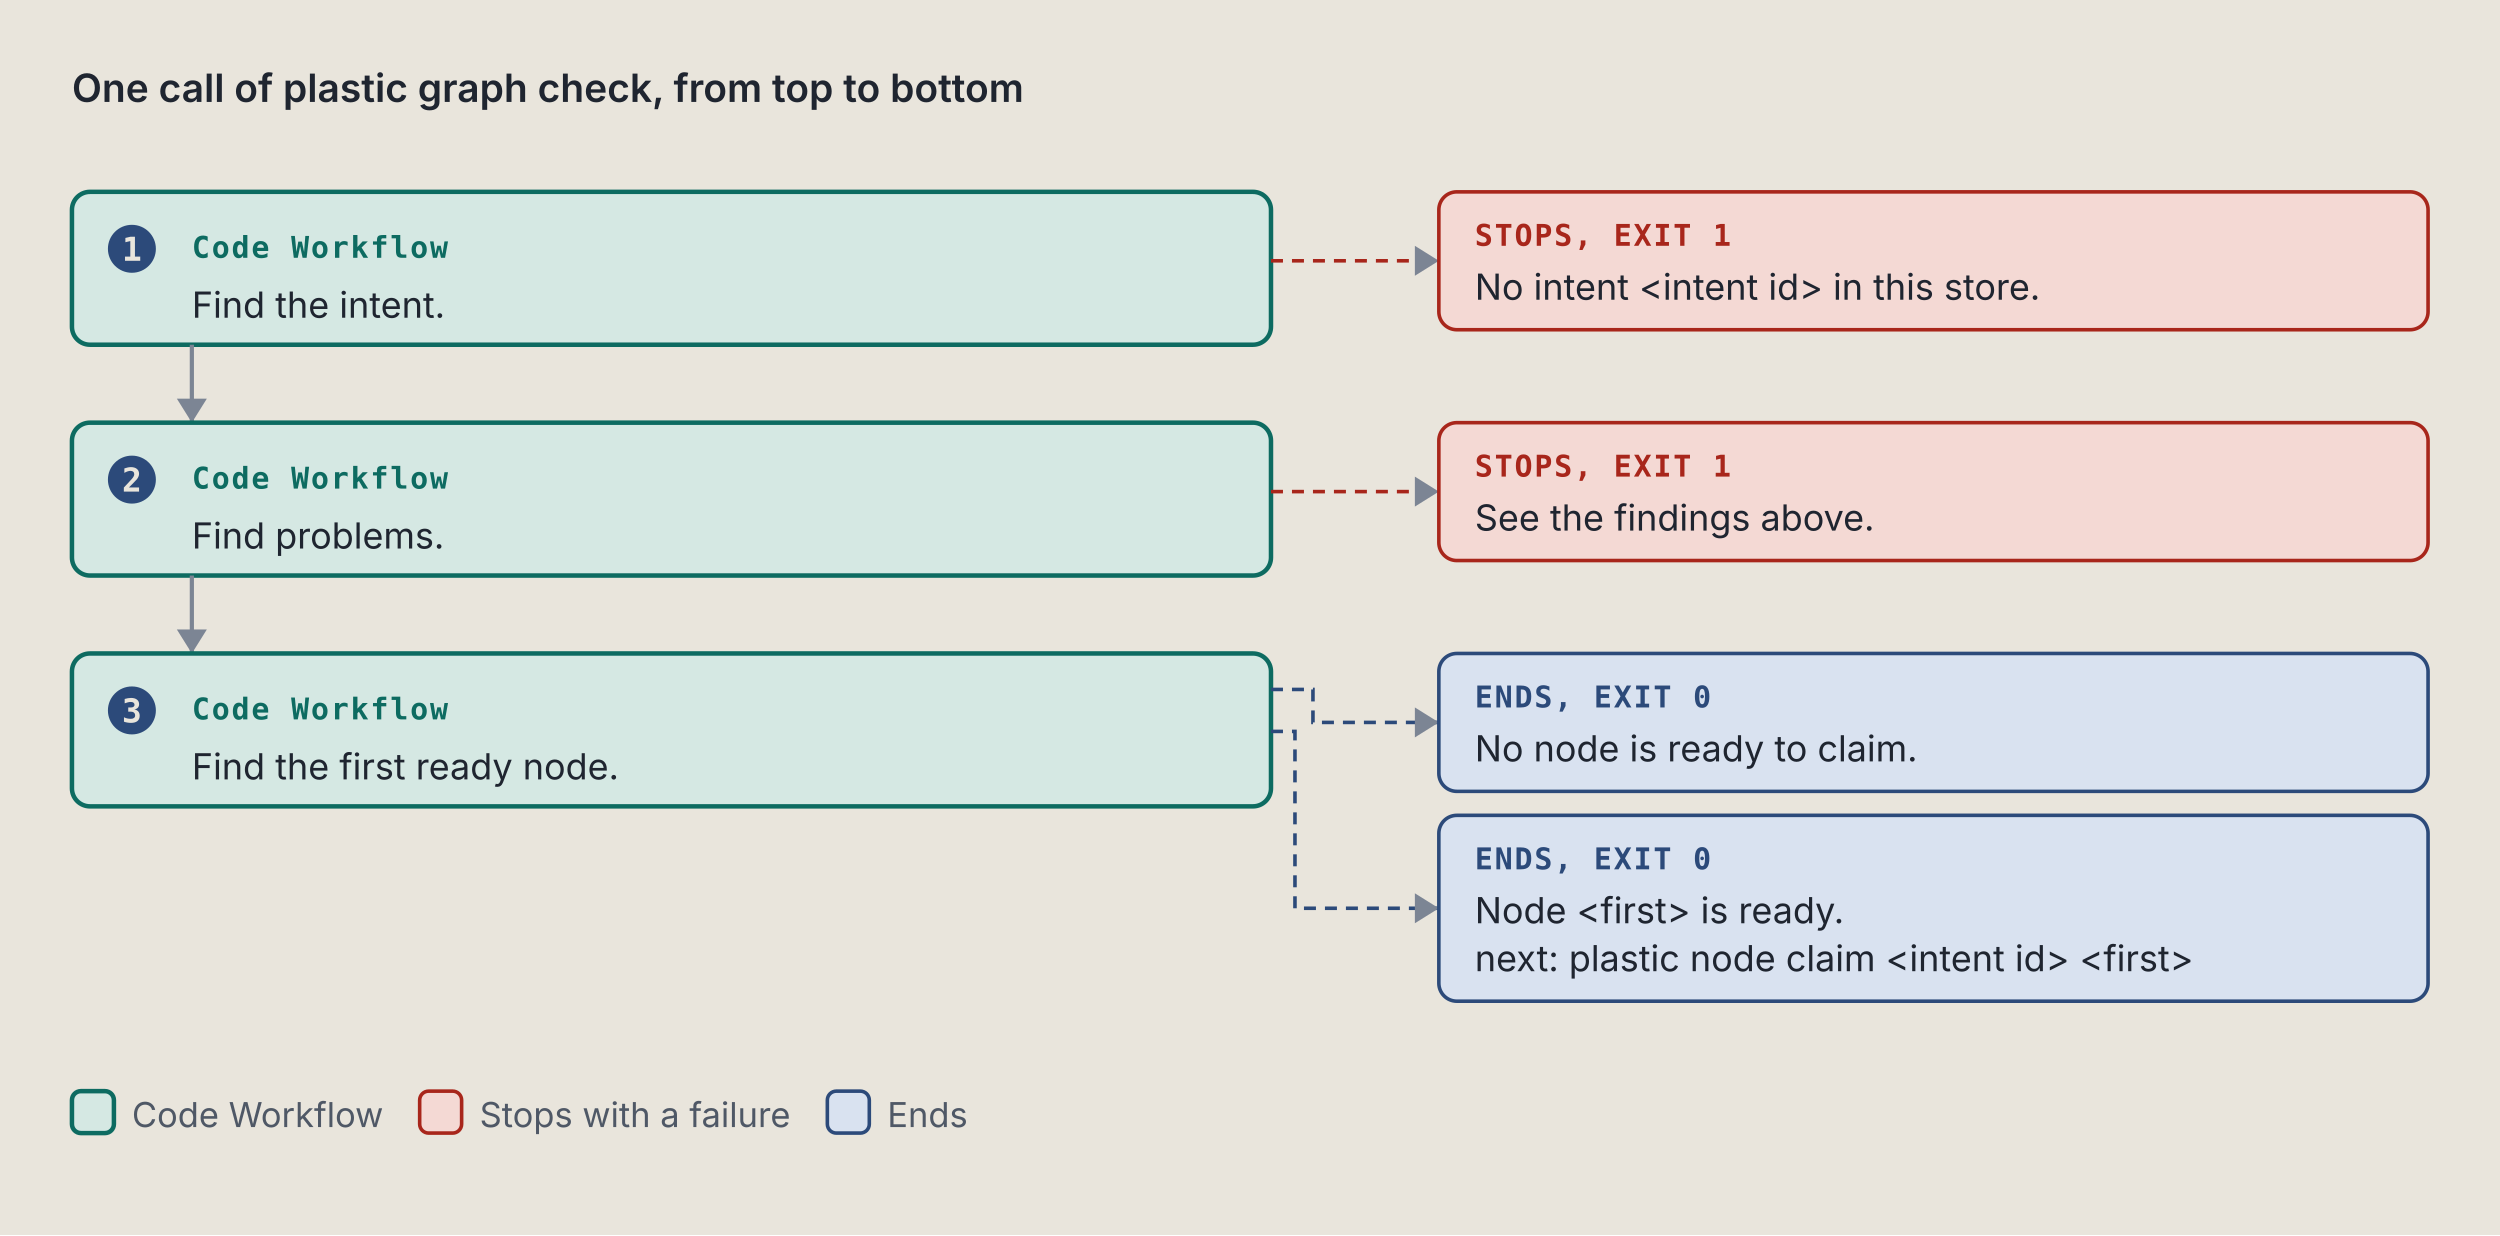
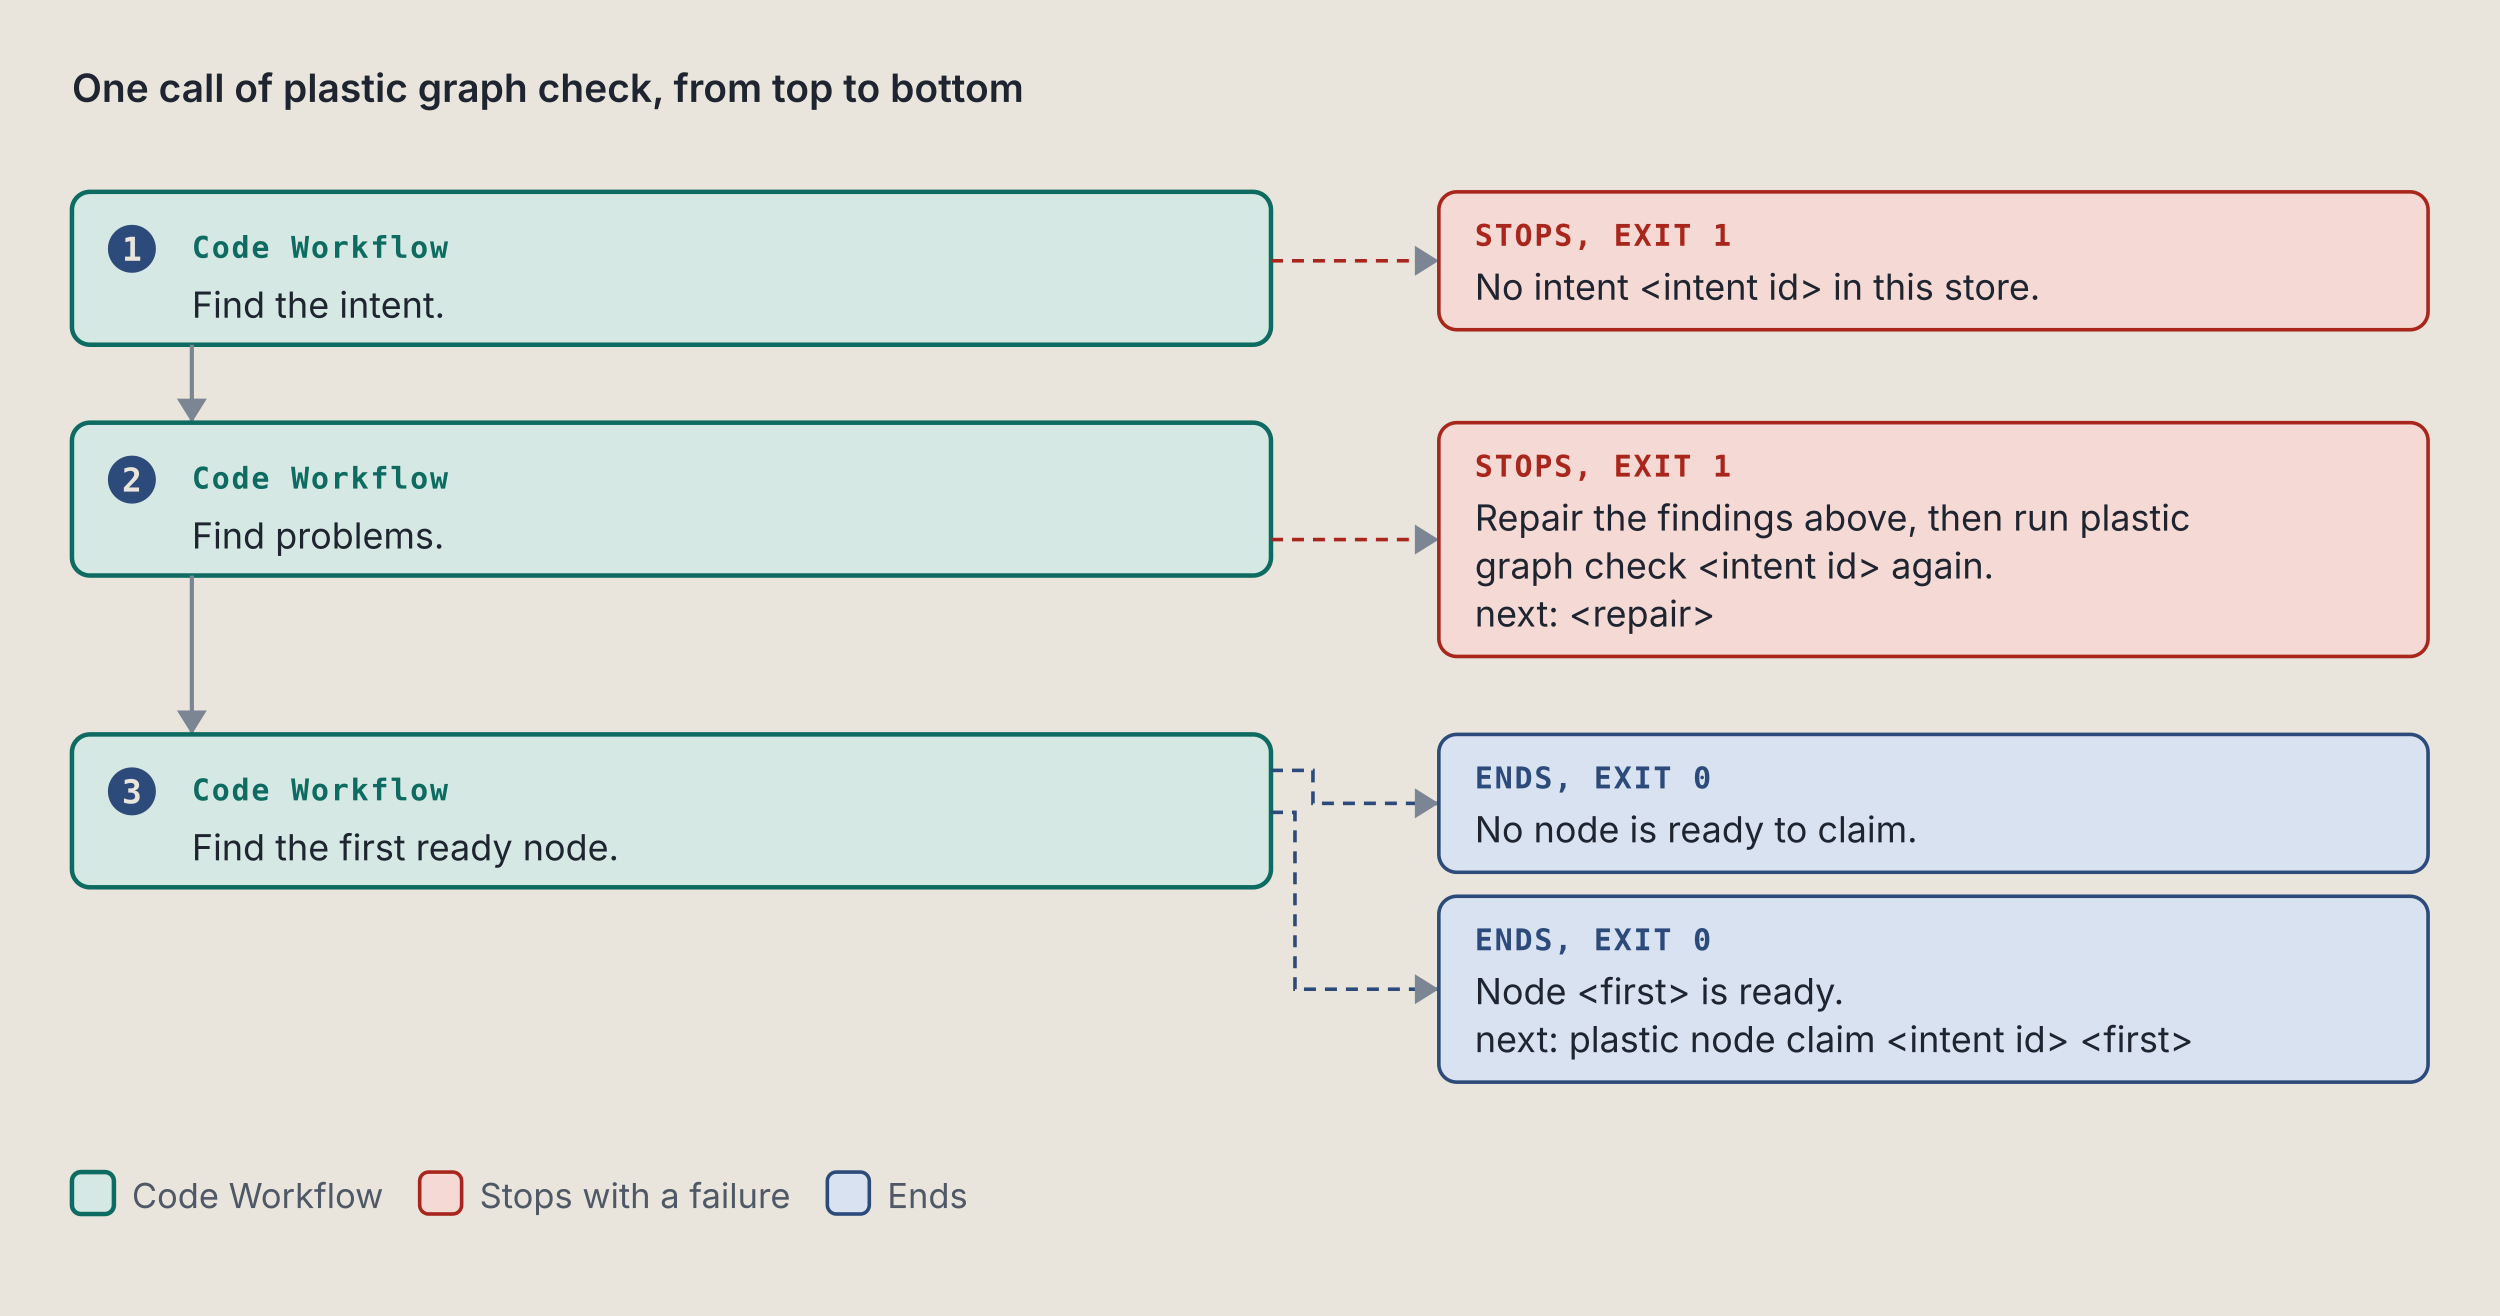
- <svg xmlns="http://www.w3.org/2000/svg" viewBox="0 0 834 412" width="834" height="412" role="img" xml:space="preserve">
+ <svg xmlns="http://www.w3.org/2000/svg" viewBox="0 0 834 439" width="834" height="439" role="img" xml:space="preserve">
  <style>.ground { fill: #e9e5dc; }
.card { fill: #f4f1ea; stroke: #7c8594; stroke-width: 1; }
.lane-code { fill: #d5e8e3; stroke: #0d6b61; stroke-width: 1.5; }
.lane-agent { fill: #f1e2c7; stroke: #9a5508; stroke-width: 1.5; }
.stop-refusal { fill: #e4dcf5; stroke: #5b35b0; stroke-width: 1.2; }
.stop-failure { fill: #f4d9d4; stroke: #a8261b; stroke-width: 1.2; }
.end { fill: #d9e2f0; stroke: #2c4a7a; stroke-width: 1.2; }
.stop-end { fill: #d9e2f0; stroke: #2c4a7a; stroke-width: 1.2; }
.stop-handoff { fill: #f1e2c7; stroke: #9a5508; stroke-width: 1.2; stroke-dasharray: 5 3; }
.wire-handoff { fill: none; stroke: #9a5508; stroke-width: 1.2; stroke-dasharray: 4 3; }
.wire-end { fill: none; stroke: #2c4a7a; stroke-width: 1.2; stroke-dasharray: 4 3; }
.tag-handoff { fill: #9a5508; }
.k { fill: #4f5866; font: 11.5px "IBM Plex Sans", system-ui, -apple-system, "Segoe UI", sans-serif; }
.way { fill: #1f2530; font: italic 12.5px "IBM Plex Sans", system-ui, -apple-system, "Segoe UI", sans-serif; }
.wire { fill: none; stroke: #7c8594; stroke-width: 1.4; }
.wire-read { fill: none; stroke: #7c8594; stroke-width: 1.4; stroke-dasharray: 5 3; }
.wire-refusal { fill: none; stroke: #5b35b0; stroke-width: 1.2; stroke-dasharray: 4 3; }
.wire-failure { fill: none; stroke: #a8261b; stroke-width: 1.2; stroke-dasharray: 4 3; }
.head { fill: #7c8594; }
.t { fill: #1f2530; font: 12px "IBM Plex Sans", system-ui, -apple-system, "Segoe UI", sans-serif; }
.tb { fill: #1f2530; font: 600 13px "IBM Plex Sans", system-ui, -apple-system, "Segoe UI", sans-serif; }
.tm { fill: #1f2530; font: 11.5px "IBM Plex Mono", ui-monospace, Menlo, Consolas, monospace; }
.tag { font: 600 10px "IBM Plex Mono", ui-monospace, Menlo, Consolas, monospace; letter-spacing: .06em; }
.tag-code { fill: #0d6b61; } .tag-agent { fill: #9a5508; } .tag-refusal { fill: #5b35b0; }
.tag-failure { fill: #a8261b; } .tag-end { fill: #2c4a7a; } .tag-muted { fill: #4f5866; }
.tm.tag-muted { font-size: 10.5px; }
.db { fill: #d9e2f0; stroke: #2c4a7a; stroke-width: 1.2; }
.codebox { fill: #f4f1ea; stroke: #7c8594; stroke-width: 1; }
.cx { fill: #1f2530; font: 12px "IBM Plex Mono", ui-monospace, Menlo, Consolas, monospace; white-space: pre; }
.cx-n { fill: #4f5866; font: 11px "IBM Plex Mono", ui-monospace, Menlo, Consolas, monospace; }
.cx-k { fill: #5b35b0; } .cx-s { fill: #9a5508; } .cx-y { fill: #0d6b61; }
.cx-w { fill: #2c4a7a; font-weight: 600; } .cx-t { fill: #a8261b; } .cx-c { fill: #4f5866; font-style: italic; }
.badge { fill: #2c4a7a; } .badge-t { fill: #e9e5dc; font: 600 11px "IBM Plex Mono", ui-monospace, Menlo, Consolas, monospace; }
.bracket { fill: none; stroke: #2c4a7a; stroke-width: 1.4; }
.term { fill: #16191e; stroke: #7c8594; stroke-width: 1; }
.term-t { fill: #e6e2d8; font: 12px "IBM Plex Mono", ui-monospace, Menlo, Consolas, monospace; }
.term-p { fill: #8fd18f; font: 12px "IBM Plex Mono", ui-monospace, Menlo, Consolas, monospace; }
.term-m { fill: #a3abb6; font: 12px "IBM Plex Mono", ui-monospace, Menlo, Consolas, monospace; }
.big { font: 700 36px "IBM Plex Mono", ui-monospace, Menlo, Consolas, monospace; }

@media (prefers-color-scheme: dark) {
.ground { fill: #171a1f; }
.card { fill: #20242b; stroke: #8a93a2; stroke-width: 1; }
.lane-code { fill: #173a36; stroke: #5cc4b4; stroke-width: 1.5; }
.lane-agent { fill: #3d2e17; stroke: #e5a95a; stroke-width: 1.5; }
.stop-refusal { fill: #2d2445; stroke: #b59cf2; stroke-width: 1.2; }
.stop-failure { fill: #45211e; stroke: #f2958a; stroke-width: 1.2; }
.end { fill: #1f2c42; stroke: #97b6e8; stroke-width: 1.2; }
.stop-end { fill: #1f2c42; stroke: #97b6e8; stroke-width: 1.2; }
.stop-handoff { fill: #3d2e17; stroke: #e5a95a; stroke-width: 1.2; stroke-dasharray: 5 3; }
.wire-handoff { fill: none; stroke: #e5a95a; stroke-width: 1.2; stroke-dasharray: 4 3; }
.wire-end { fill: none; stroke: #97b6e8; stroke-width: 1.2; stroke-dasharray: 4 3; }
.tag-handoff { fill: #e5a95a; }
.k { fill: #b3b9c3; font: 11.5px "IBM Plex Sans", system-ui, -apple-system, "Segoe UI", sans-serif; }
.way { fill: #e8e4da; font: italic 12.5px "IBM Plex Sans", system-ui, -apple-system, "Segoe UI", sans-serif; }
.wire { fill: none; stroke: #8a93a2; stroke-width: 1.4; }
.wire-read { fill: none; stroke: #8a93a2; stroke-width: 1.4; stroke-dasharray: 5 3; }
.wire-refusal { fill: none; stroke: #b59cf2; stroke-width: 1.2; stroke-dasharray: 4 3; }
.wire-failure { fill: none; stroke: #f2958a; stroke-width: 1.2; stroke-dasharray: 4 3; }
.head { fill: #8a93a2; }
.t { fill: #e8e4da; font: 12px "IBM Plex Sans", system-ui, -apple-system, "Segoe UI", sans-serif; }
.tb { fill: #e8e4da; font: 600 13px "IBM Plex Sans", system-ui, -apple-system, "Segoe UI", sans-serif; }
.tm { fill: #e8e4da; font: 11.5px "IBM Plex Mono", ui-monospace, Menlo, Consolas, monospace; }
.tag { font: 600 10px "IBM Plex Mono", ui-monospace, Menlo, Consolas, monospace; letter-spacing: .06em; }
.tag-code { fill: #5cc4b4; } .tag-agent { fill: #e5a95a; } .tag-refusal { fill: #b59cf2; }
.tag-failure { fill: #f2958a; } .tag-end { fill: #97b6e8; } .tag-muted { fill: #b3b9c3; }
.tm.tag-muted { font-size: 10.5px; }
.db { fill: #1f2c42; stroke: #97b6e8; stroke-width: 1.2; }
.codebox { fill: #20242b; stroke: #8a93a2; stroke-width: 1; }
.cx { fill: #e8e4da; font: 12px "IBM Plex Mono", ui-monospace, Menlo, Consolas, monospace; white-space: pre; }
.cx-n { fill: #b3b9c3; font: 11px "IBM Plex Mono", ui-monospace, Menlo, Consolas, monospace; }
.cx-k { fill: #b59cf2; } .cx-s { fill: #e5a95a; } .cx-y { fill: #5cc4b4; }
.cx-w { fill: #97b6e8; font-weight: 600; } .cx-t { fill: #f2958a; } .cx-c { fill: #b3b9c3; font-style: italic; }
.badge { fill: #97b6e8; } .badge-t { fill: #171a1f; font: 600 11px "IBM Plex Mono", ui-monospace, Menlo, Consolas, monospace; }
.bracket { fill: none; stroke: #97b6e8; stroke-width: 1.4; }
.term { fill: #16191e; stroke: #8a93a2; stroke-width: 1; }
.term-t { fill: #e6e2d8; font: 12px "IBM Plex Mono", ui-monospace, Menlo, Consolas, monospace; }
.term-p { fill: #8fd18f; font: 12px "IBM Plex Mono", ui-monospace, Menlo, Consolas, monospace; }
.term-m { fill: #a3abb6; font: 12px "IBM Plex Mono", ui-monospace, Menlo, Consolas, monospace; }
.big { font: 700 36px "IBM Plex Mono", ui-monospace, Menlo, Consolas, monospace; }
}</style>
  <rect width="100%" height="100%" class="ground" />
  <text x="24" y="34" class="tb" text-anchor="start">One call of plastic graph check, from top to bottom</text>
  <rect x="24" y="64" width="400" height="51" rx="6" class="lane-code" />
  <circle cx="44" cy="83" r="8" class="badge" />
  <text x="44" y="87" class="badge-t" text-anchor="middle">1</text>
  <text x="64" y="86" class="tag tag-code" text-anchor="start">Code Workflow</text>
  <text x="64" y="106" class="t" text-anchor="start">Find the intent.</text>
  <path d="M 424 87 L 480 87" class="wire-failure" />
  <path d="M 472 82 L 480 87 L 472 92 Z" class="head" />
  <rect x="480" y="64" width="330" height="46" rx="6" class="stop-failure" />
  <text x="492" y="82" class="tag tag-failure" text-anchor="start">STOPS, EXIT 1</text>
  <text x="492" y="100" class="t" text-anchor="start">No intent &lt;intent id&gt; in this store.</text>
  <path d="M 64 115 L 64 141" class="wire" />
  <path d="M 59 133 L 64 141 L 69 133 Z" class="head" />
  <rect x="24" y="141" width="400" height="51" rx="6" class="lane-code" />
  <circle cx="44" cy="160" r="8" class="badge" />
  <text x="44" y="164" class="badge-t" text-anchor="middle">2</text>
  <text x="64" y="163" class="tag tag-code" text-anchor="start">Code Workflow</text>
  <text x="64" y="183" class="t" text-anchor="start">Find problems.</text>
-   <path d="M 424 164 L 480 164" class="wire-failure" />
-   <path d="M 472 159 L 480 164 L 472 169 Z" class="head" />
-   <rect x="480" y="141" width="330" height="46" rx="6" class="stop-failure" />
+   <path d="M 424 180 L 480 180" class="wire-failure" />
+   <path d="M 472 175 L 480 180 L 472 185 Z" class="head" />
+   <rect x="480" y="141" width="330" height="78" rx="6" class="stop-failure" />
  <text x="492" y="159" class="tag tag-failure" text-anchor="start">STOPS, EXIT 1</text>
-   <text x="492" y="177" class="t" text-anchor="start">See the findings above.</text>
-   <path d="M 64 192 L 64 218" class="wire" />
-   <path d="M 59 210 L 64 218 L 69 210 Z" class="head" />
-   <rect x="24" y="218" width="400" height="51" rx="6" class="lane-code" />
-   <circle cx="44" cy="237" r="8" class="badge" />
-   <text x="44" y="241" class="badge-t" text-anchor="middle">3</text>
-   <text x="64" y="240" class="tag tag-code" text-anchor="start">Code Workflow</text>
-   <text x="64" y="260" class="t" text-anchor="start">Find the first ready node.</text>
-   <path d="M 424 230 L 438 230 L 438 241 L 480 241" class="wire-end" />
-   <path d="M 472 236 L 480 241 L 472 246 Z" class="head" />
-   <rect x="480" y="218" width="330" height="46" rx="6" class="stop-end" />
-   <text x="492" y="236" class="tag tag-end" text-anchor="start">ENDS, EXIT 0</text>
-   <text x="492" y="254" class="t" text-anchor="start">No node is ready to claim.</text>
-   <path d="M 424 244 L 432 244 L 432 303 L 480 303" class="wire-end" />
-   <path d="M 472 298 L 480 303 L 472 308 Z" class="head" />
-   <rect x="480" y="272" width="330" height="62" rx="6" class="stop-end" />
-   <text x="492" y="290" class="tag tag-end" text-anchor="start">ENDS, EXIT 0</text>
-   <text x="492" y="308" class="t" text-anchor="start">Node &lt;first&gt; is ready.</text>
-   <text x="492" y="324" class="t" text-anchor="start">next: plastic node claim &lt;intent id&gt; &lt;first&gt;</text>
-   <rect x="24" y="364" width="14" height="14" rx="3" class="lane-code" />
-   <text x="44" y="376" class="k" text-anchor="start">Code Workflow</text>
-   <rect x="140" y="364" width="14" height="14" rx="3" class="stop-failure" />
-   <text x="160" y="376" class="k" text-anchor="start">Stops with a failure</text>
-   <rect x="276" y="364" width="14" height="14" rx="3" class="stop-end" />
-   <text x="296" y="376" class="k" text-anchor="start">Ends</text>
+   <text x="492" y="177" class="t" text-anchor="start">Repair the findings above, then run plastic</text>
+   <text x="492" y="193" class="t" text-anchor="start">graph check &lt;intent id&gt; again.</text>
+   <text x="492" y="209" class="t" text-anchor="start">next: &lt;repair&gt;</text>
+   <path d="M 64 192 L 64 245" class="wire" />
+   <path d="M 59 237 L 64 245 L 69 237 Z" class="head" />
+   <rect x="24" y="245" width="400" height="51" rx="6" class="lane-code" />
+   <circle cx="44" cy="264" r="8" class="badge" />
+   <text x="44" y="268" class="badge-t" text-anchor="middle">3</text>
+   <text x="64" y="267" class="tag tag-code" text-anchor="start">Code Workflow</text>
+   <text x="64" y="287" class="t" text-anchor="start">Find the first ready node.</text>
+   <path d="M 424 257 L 438 257 L 438 268 L 480 268" class="wire-end" />
+   <path d="M 472 263 L 480 268 L 472 273 Z" class="head" />
+   <rect x="480" y="245" width="330" height="46" rx="6" class="stop-end" />
+   <text x="492" y="263" class="tag tag-end" text-anchor="start">ENDS, EXIT 0</text>
+   <text x="492" y="281" class="t" text-anchor="start">No node is ready to claim.</text>
+   <path d="M 424 271 L 432 271 L 432 330 L 480 330" class="wire-end" />
+   <path d="M 472 325 L 480 330 L 472 335 Z" class="head" />
+   <rect x="480" y="299" width="330" height="62" rx="6" class="stop-end" />
+   <text x="492" y="317" class="tag tag-end" text-anchor="start">ENDS, EXIT 0</text>
+   <text x="492" y="335" class="t" text-anchor="start">Node &lt;first&gt; is ready.</text>
+   <text x="492" y="351" class="t" text-anchor="start">next: plastic node claim &lt;intent id&gt; &lt;first&gt;</text>
+   <rect x="24" y="391" width="14" height="14" rx="3" class="lane-code" />
+   <text x="44" y="403" class="k" text-anchor="start">Code Workflow</text>
+   <rect x="140" y="391" width="14" height="14" rx="3" class="stop-failure" />
+   <text x="160" y="403" class="k" text-anchor="start">Stops with a failure</text>
+   <rect x="276" y="391" width="14" height="14" rx="3" class="stop-end" />
+   <text x="296" y="403" class="k" text-anchor="start">Ends</text>
</svg>
